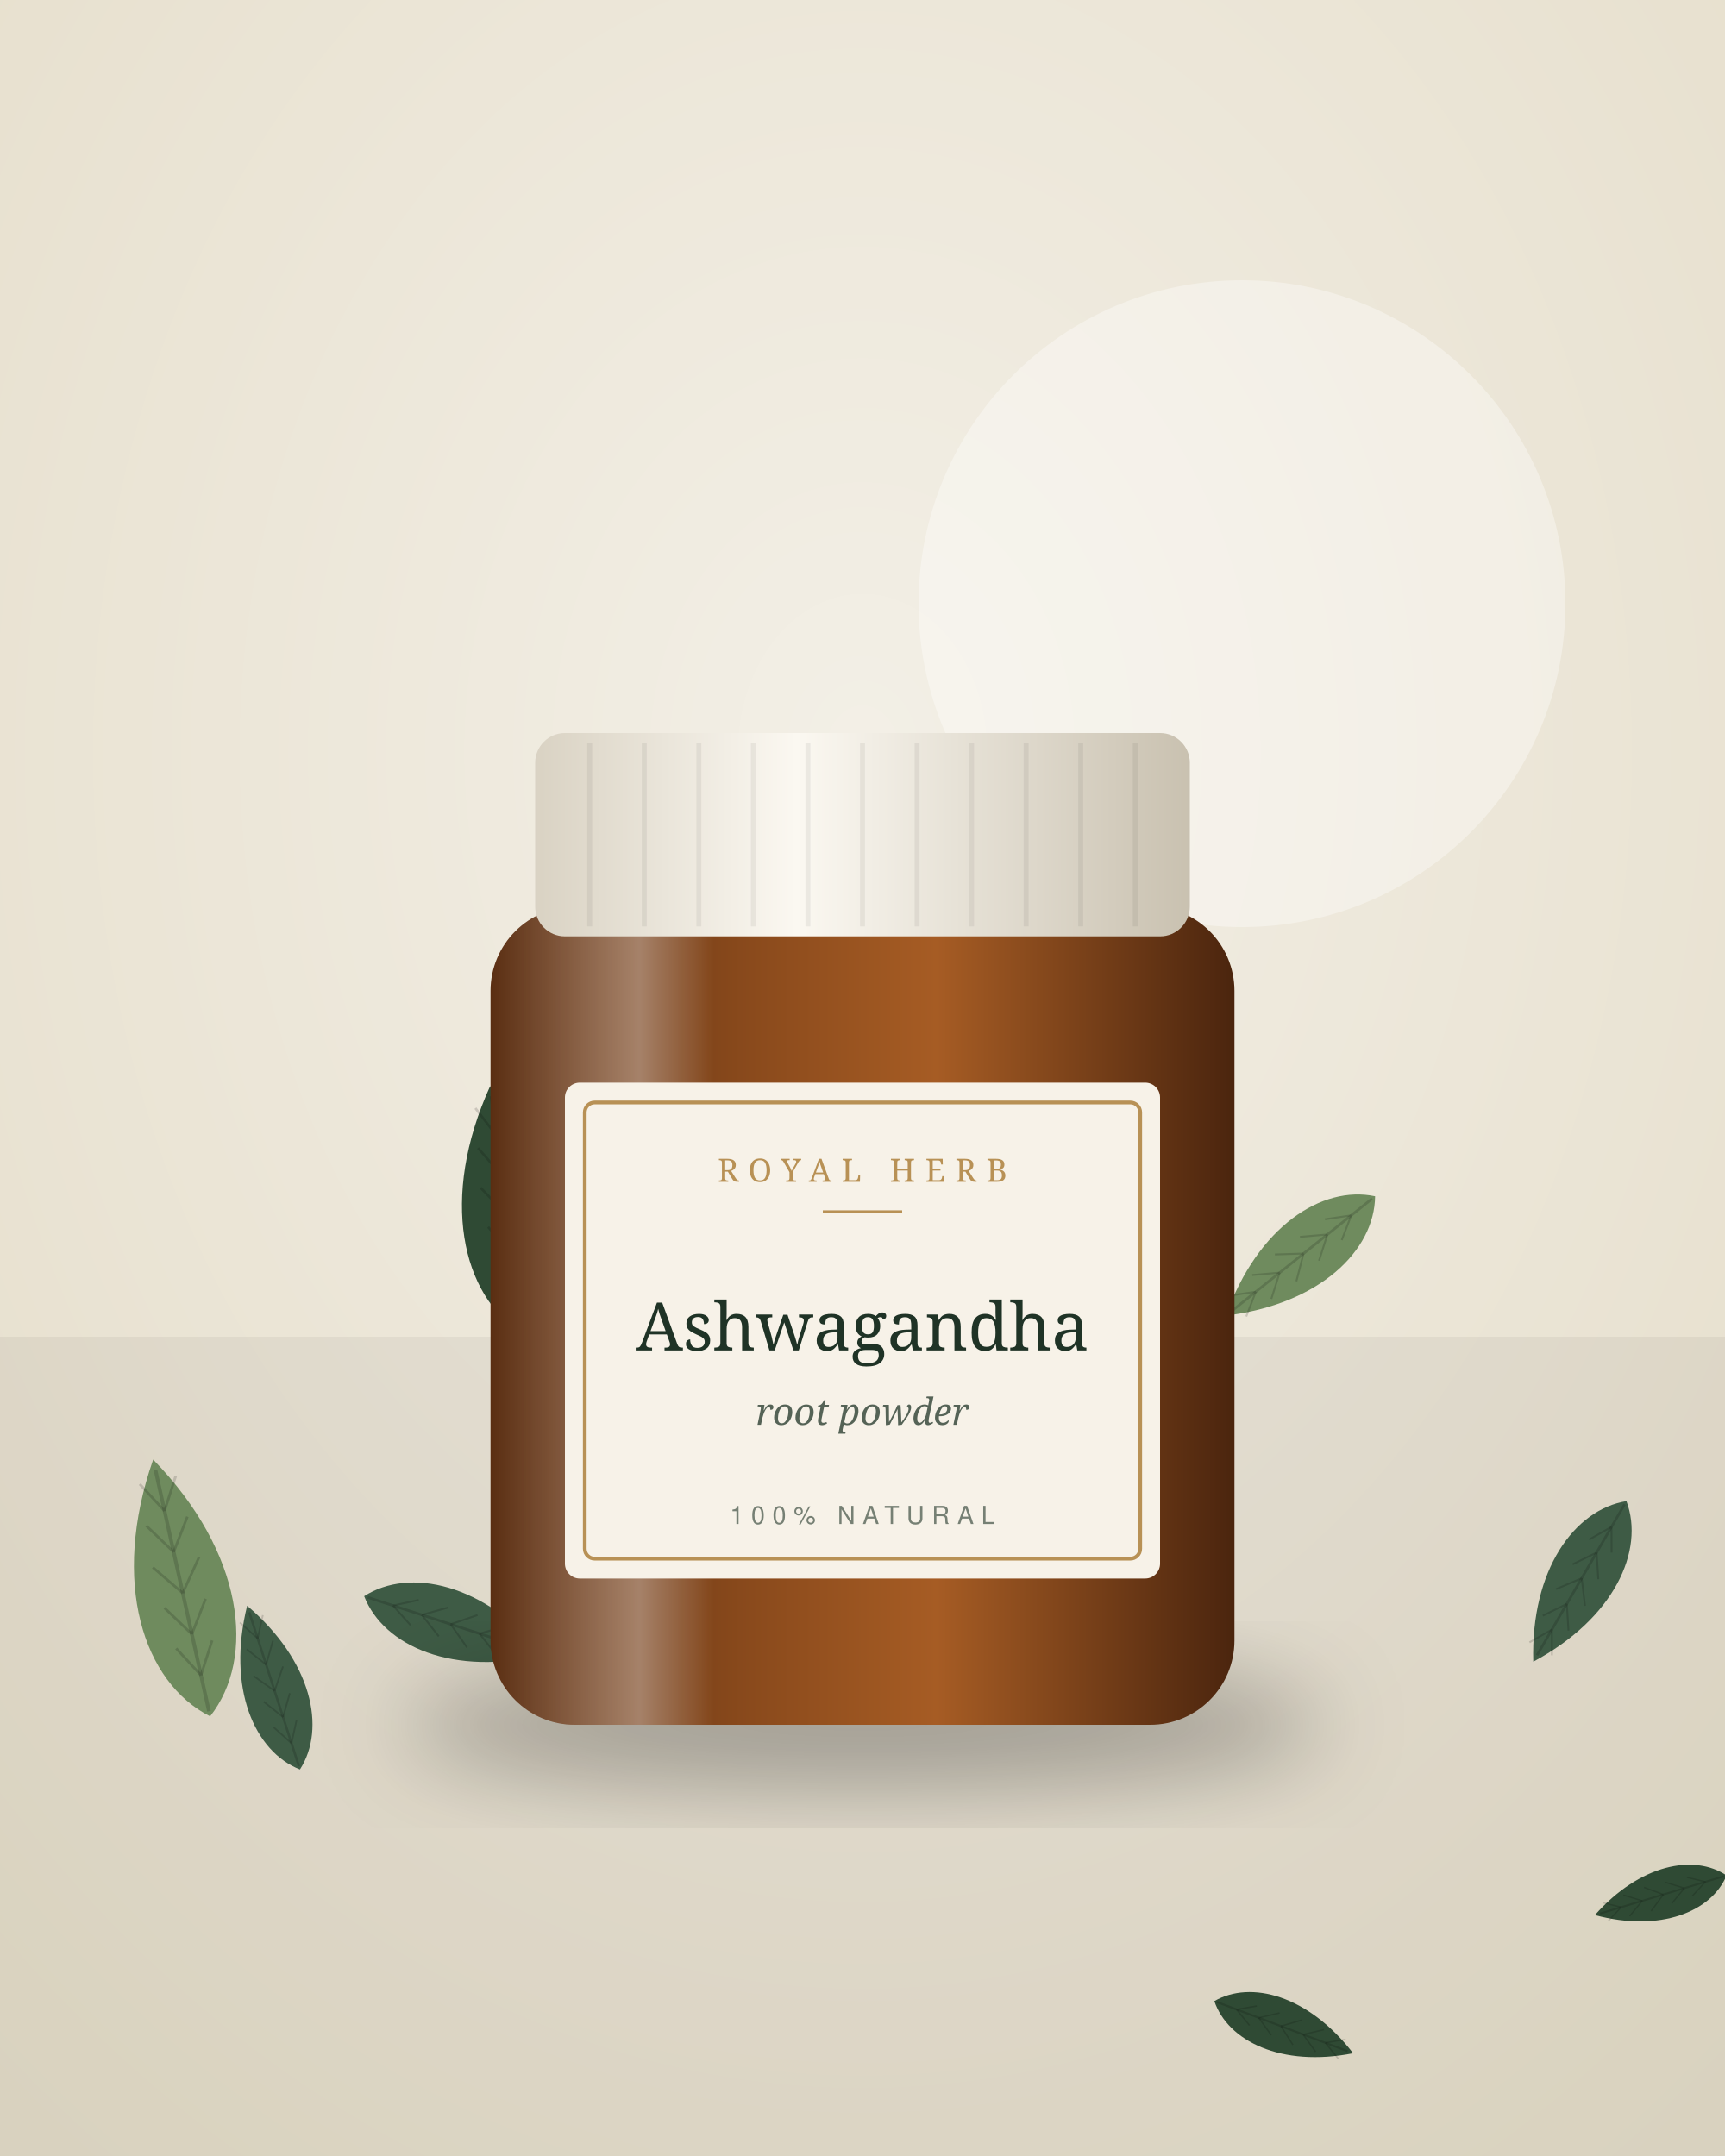
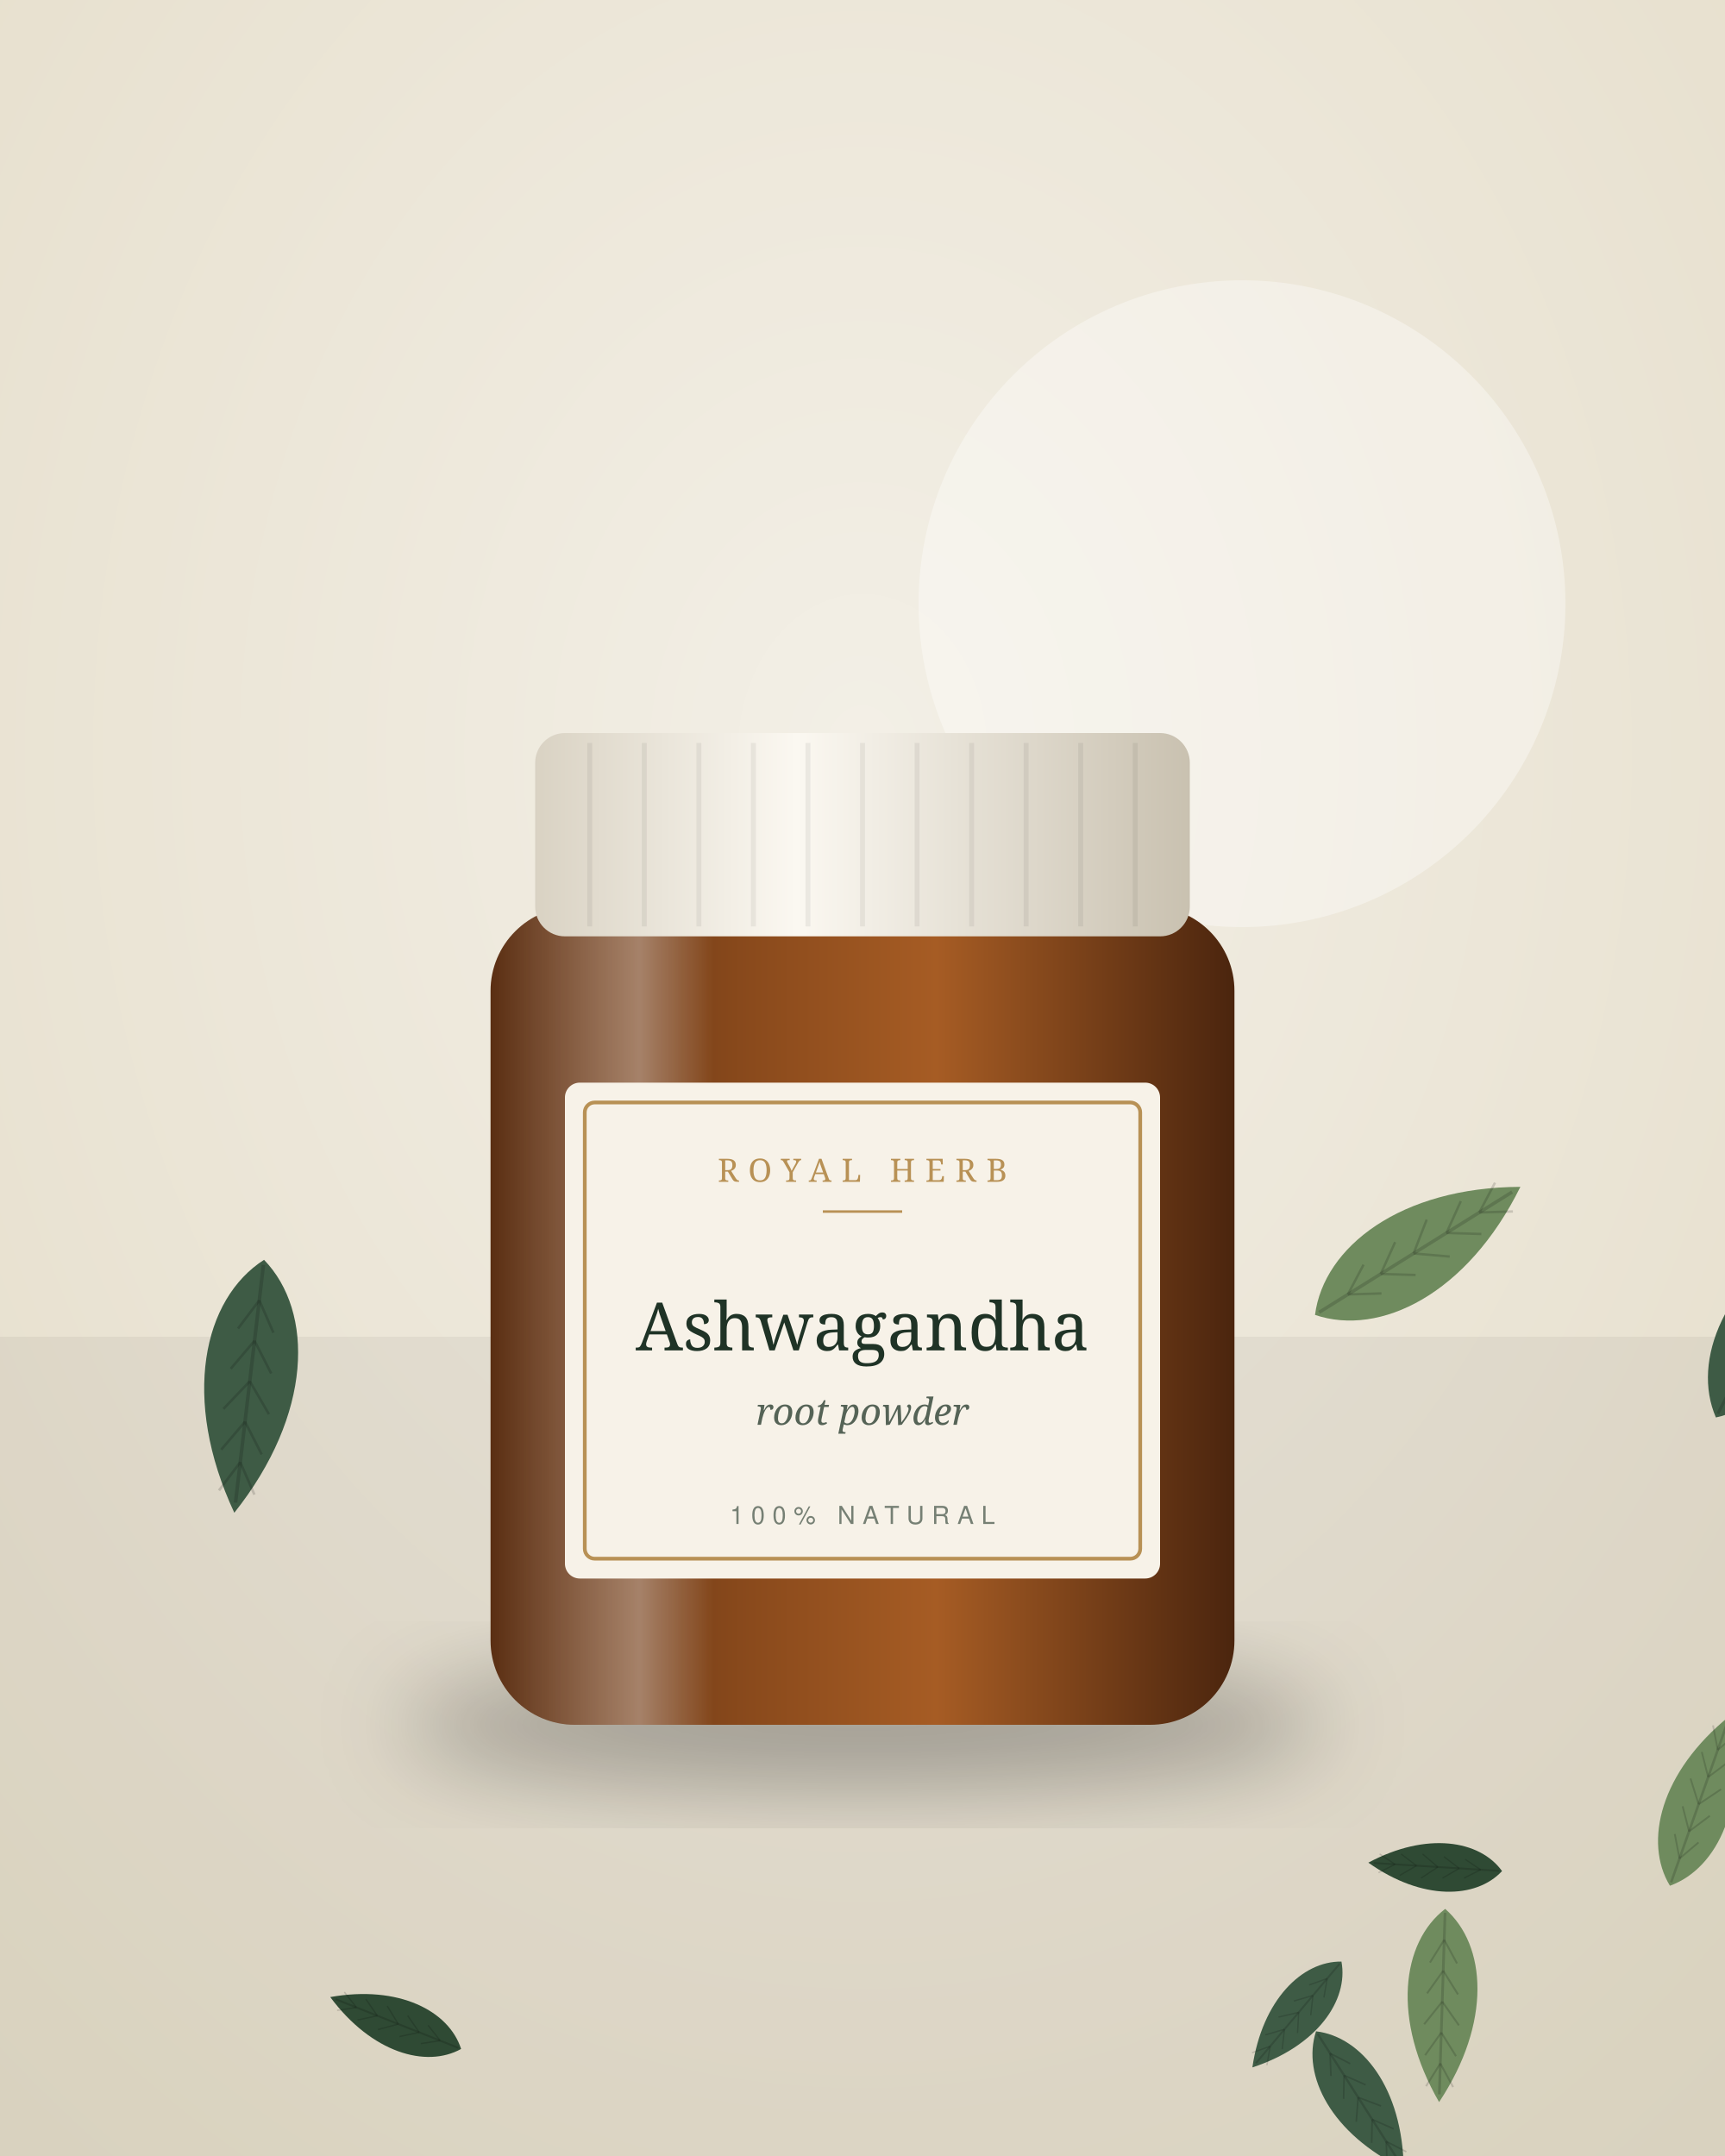
<svg xmlns="http://www.w3.org/2000/svg" viewBox="0 0 800 1000" width="800" height="1000">
  <defs>
    <filter id="shashwagandhab" x="-30%" y="-30%" width="160%" height="160%">
      <feGaussianBlur stdDeviation="18" />
    </filter>
    <linearGradient id="amberashwagandhab" x1="0" x2="1">
      <stop offset="0" stop-color="#5a2e12" />
      <stop offset=".35" stop-color="#8a4a1c" />
      <stop offset=".6" stop-color="#a65c24" />
      <stop offset="1" stop-color="#4b250e" />
    </linearGradient>
    <linearGradient id="glassashwagandhab" x1="0" x2="1">
      <stop offset="0" stop-color="#fff" stop-opacity="0" />
      <stop offset=".2" stop-color="#fff" stop-opacity=".35" />
      <stop offset=".3" stop-color="#fff" stop-opacity="0" />
    </linearGradient>
    <linearGradient id="capashwagandhab" x1="0" x2="1">
      <stop offset="0" stop-color="#d9d2c3" />
      <stop offset=".4" stop-color="#fbf8f1" />
      <stop offset="1" stop-color="#c9c1b0" />
    </linearGradient>
    <linearGradient id="goldcapashwagandhab" x1="0" x2="1">
      <stop offset="0" stop-color="#8c6a35" />
      <stop offset=".45" stop-color="#e3c68f" />
      <stop offset="1" stop-color="#7a5a2b" />
    </linearGradient>
    <linearGradient id="kraftashwagandhab" x1="0" x2="1">
      <stop offset="0" stop-color="#b08a5e" />
      <stop offset=".5" stop-color="#d2b08a" />
      <stop offset="1" stop-color="#a27c52" />
    </linearGradient>
    <linearGradient id="tinashwagandhab" x1="0" x2="1">
      <stop offset="0" stop-color="#16241b" />
      <stop offset=".45" stop-color="#2f4a38" />
      <stop offset="1" stop-color="#132019" />
    </linearGradient>
    <radialGradient id="bgashwagandhab" cx=".5" cy=".35" r=".8">
      <stop offset="0" stop-color="#fff" stop-opacity=".55" />
      <stop offset="1" stop-color="#fff" stop-opacity="0" />
    </radialGradient>
  </defs>
  <rect width="800" height="1000" fill="#E4DCC8" />
  <rect width="800" height="1000" fill="url(#bgashwagandhab)" />
  <rect x="0" y="620.0" width="800" height="380.0" fill="#000" opacity=".05" />
  <circle cx="576.0" cy="280.0" r="150" fill="#fff" opacity=".35" />
-   <g transform="translate(538.5967 762.9834) rotate(255.0879) scale(0.6557925)">
+   <g transform="translate(795.7781 657.4498) rotate(297.2481) scale(1.008445)">
+     <path d="M0 0 C 18 -22, 58 -26, 100 0 C 58 26, 18 22, 0 0Z" fill="#3E5B45" />
+     <path d="M2 0 L96 0" stroke="rgba(0,0,0,.15)" stroke-width="1.4" fill="none" />
+     <path d="M16 0 L28 -7 M16 0 L28 7" stroke="rgba(0,0,0,.15)" stroke-width="1" fill="none" />
+     <path d="M32 0 L44 -8 M32 0 L44 8" stroke="rgba(0,0,0,.15)" stroke-width="1" fill="none" />
+     <path d="M48 0 L60 -9 M48 0 L60 9" stroke="rgba(0,0,0,.15)" stroke-width="1" fill="none" />
+     <path d="M64 0 L76 -8 M64 0 L76 8" stroke="rgba(0,0,0,.15)" stroke-width="1" fill="none" />
+     <path d="M80 0 L92 -7 M80 0 L92 7" stroke="rgba(0,0,0,.15)" stroke-width="1" fill="none" />
+   </g>
+   <g transform="translate(670.2303 885.3882) rotate(91.80496) scale(0.8964846)">
+     <path d="M0 0 C 18 -22, 58 -26, 100 0 C 58 26, 18 22, 0 0Z" fill="#6F8B5E" />
+     <path d="M2 0 L96 0" stroke="rgba(0,0,0,.15)" stroke-width="1.4" fill="none" />
+     <path d="M16 0 L28 -7 M16 0 L28 7" stroke="rgba(0,0,0,.15)" stroke-width="1" fill="none" />
+     <path d="M32 0 L44 -8 M32 0 L44 8" stroke="rgba(0,0,0,.15)" stroke-width="1" fill="none" />
+     <path d="M48 0 L60 -9 M48 0 L60 9" stroke="rgba(0,0,0,.15)" stroke-width="1" fill="none" />
+     <path d="M64 0 L76 -8 M64 0 L76 8" stroke="rgba(0,0,0,.15)" stroke-width="1" fill="none" />
+     <path d="M80 0 L92 -7 M80 0 L92 7" stroke="rgba(0,0,0,.15)" stroke-width="1" fill="none" />
+   </g>
+   <g transform="translate(609.8595 609.8838) rotate(328.0516) scale(1.122509)">
+     <path d="M0 0 C 18 -22, 58 -26, 100 0 C 58 26, 18 22, 0 0Z" fill="#6F8B5E" />
+     <path d="M2 0 L96 0" stroke="rgba(0,0,0,.15)" stroke-width="1.4" fill="none" />
+     <path d="M16 0 L28 -7 M16 0 L28 7" stroke="rgba(0,0,0,.15)" stroke-width="1" fill="none" />
+     <path d="M32 0 L44 -8 M32 0 L44 8" stroke="rgba(0,0,0,.15)" stroke-width="1" fill="none" />
+     <path d="M48 0 L60 -9 M48 0 L60 9" stroke="rgba(0,0,0,.15)" stroke-width="1" fill="none" />
+     <path d="M64 0 L76 -8 M64 0 L76 8" stroke="rgba(0,0,0,.15)" stroke-width="1" fill="none" />
+     <path d="M80 0 L92 -7 M80 0 L92 7" stroke="rgba(0,0,0,.15)" stroke-width="1" fill="none" />
+   </g>
+   <g transform="translate(275.8594 799.3858) rotate(275.9325) scale(1.040975)">
+     <path d="M0 0 C 18 -22, 58 -26, 100 0 C 58 26, 18 22, 0 0Z" fill="#6F8B5E" />
+     <path d="M2 0 L96 0" stroke="rgba(0,0,0,.15)" stroke-width="1.4" fill="none" />
+     <path d="M16 0 L28 -7 M16 0 L28 7" stroke="rgba(0,0,0,.15)" stroke-width="1" fill="none" />
+     <path d="M32 0 L44 -8 M32 0 L44 8" stroke="rgba(0,0,0,.15)" stroke-width="1" fill="none" />
+     <path d="M48 0 L60 -9 M48 0 L60 9" stroke="rgba(0,0,0,.15)" stroke-width="1" fill="none" />
+     <path d="M64 0 L76 -8 M64 0 L76 8" stroke="rgba(0,0,0,.15)" stroke-width="1" fill="none" />
+     <path d="M80 0 L92 -7 M80 0 L92 7" stroke="rgba(0,0,0,.15)" stroke-width="1" fill="none" />
+   </g>
+   <g transform="translate(610.342 942.1643) rotate(57.50394) scale(0.7568264)">
+     <path d="M0 0 C 18 -22, 58 -26, 100 0 C 58 26, 18 22, 0 0Z" fill="#3E5B45" />
+     <path d="M2 0 L96 0" stroke="rgba(0,0,0,.15)" stroke-width="1.4" fill="none" />
+     <path d="M16 0 L28 -7 M16 0 L28 7" stroke="rgba(0,0,0,.15)" stroke-width="1" fill="none" />
+     <path d="M32 0 L44 -8 M32 0 L44 8" stroke="rgba(0,0,0,.15)" stroke-width="1" fill="none" />
+     <path d="M48 0 L60 -9 M48 0 L60 9" stroke="rgba(0,0,0,.15)" stroke-width="1" fill="none" />
+     <path d="M64 0 L76 -8 M64 0 L76 8" stroke="rgba(0,0,0,.15)" stroke-width="1" fill="none" />
+     <path d="M80 0 L92 -7 M80 0 L92 7" stroke="rgba(0,0,0,.15)" stroke-width="1" fill="none" />
+   </g>
+   <g transform="translate(696.6014 867.8434) rotate(183.6007) scale(0.621254)">
    <path d="M0 0 C 18 -22, 58 -26, 100 0 C 58 26, 18 22, 0 0Z" fill="#2F4A34" />
    <path d="M2 0 L96 0" stroke="rgba(0,0,0,.15)" stroke-width="1.4" fill="none" />
    <path d="M16 0 L28 -7 M16 0 L28 7" stroke="rgba(0,0,0,.15)" stroke-width="1" fill="none" />
    <path d="M32 0 L44 -8 M32 0 L44 8" stroke="rgba(0,0,0,.15)" stroke-width="1" fill="none" />
    <path d="M48 0 L60 -9 M48 0 L60 9" stroke="rgba(0,0,0,.15)" stroke-width="1" fill="none" />
    <path d="M64 0 L76 -8 M64 0 L76 8" stroke="rgba(0,0,0,.15)" stroke-width="1" fill="none" />
    <path d="M80 0 L92 -7 M80 0 L92 7" stroke="rgba(0,0,0,.15)" stroke-width="1" fill="none" />
  </g>
-   <g transform="translate(242.0046 618.311) rotate(262.6851) scale(1.154621)">
+   <g transform="translate(213.8419 950.3462) rotate(201.6268) scale(0.6527875)">
    <path d="M0 0 C 18 -22, 58 -26, 100 0 C 58 26, 18 22, 0 0Z" fill="#2F4A34" />
    <path d="M2 0 L96 0" stroke="rgba(0,0,0,.15)" stroke-width="1.4" fill="none" />
    <path d="M16 0 L28 -7 M16 0 L28 7" stroke="rgba(0,0,0,.15)" stroke-width="1" fill="none" />
    <path d="M32 0 L44 -8 M32 0 L44 8" stroke="rgba(0,0,0,.15)" stroke-width="1" fill="none" />
    <path d="M48 0 L60 -9 M48 0 L60 9" stroke="rgba(0,0,0,.15)" stroke-width="1" fill="none" />
    <path d="M64 0 L76 -8 M64 0 L76 8" stroke="rgba(0,0,0,.15)" stroke-width="1" fill="none" />
    <path d="M80 0 L92 -7 M80 0 L92 7" stroke="rgba(0,0,0,.15)" stroke-width="1" fill="none" />
  </g>
-   <g transform="translate(168.8845 740.3516) rotate(17.96592) scale(0.8785652)">
+   <g transform="translate(122.4568 584.3299) rotate(96.70323) scale(1.181264)">
    <path d="M0 0 C 18 -22, 58 -26, 100 0 C 58 26, 18 22, 0 0Z" fill="#3E5B45" />
    <path d="M2 0 L96 0" stroke="rgba(0,0,0,.15)" stroke-width="1.4" fill="none" />
    <path d="M16 0 L28 -7 M16 0 L28 7" stroke="rgba(0,0,0,.15)" stroke-width="1" fill="none" />
    <path d="M32 0 L44 -8 M32 0 L44 8" stroke="rgba(0,0,0,.15)" stroke-width="1" fill="none" />
    <path d="M48 0 L60 -9 M48 0 L60 9" stroke="rgba(0,0,0,.15)" stroke-width="1" fill="none" />
    <path d="M64 0 L76 -8 M64 0 L76 8" stroke="rgba(0,0,0,.15)" stroke-width="1" fill="none" />
    <path d="M80 0 L92 -7 M80 0 L92 7" stroke="rgba(0,0,0,.15)" stroke-width="1" fill="none" />
  </g>
-   <g transform="translate(754.2923 696.2537) rotate(120.1213) scale(0.8610619)">
-     <path d="M0 0 C 18 -22, 58 -26, 100 0 C 58 26, 18 22, 0 0Z" fill="#3E5B45" />
-     <path d="M2 0 L96 0" stroke="rgba(0,0,0,.15)" stroke-width="1.4" fill="none" />
-     <path d="M16 0 L28 -7 M16 0 L28 7" stroke="rgba(0,0,0,.15)" stroke-width="1" fill="none" />
-     <path d="M32 0 L44 -8 M32 0 L44 8" stroke="rgba(0,0,0,.15)" stroke-width="1" fill="none" />
-     <path d="M48 0 L60 -9 M48 0 L60 9" stroke="rgba(0,0,0,.15)" stroke-width="1" fill="none" />
-     <path d="M64 0 L76 -8 M64 0 L76 8" stroke="rgba(0,0,0,.15)" stroke-width="1" fill="none" />
-     <path d="M80 0 L92 -7 M80 0 L92 7" stroke="rgba(0,0,0,.15)" stroke-width="1" fill="none" />
-   </g>
-   <g transform="translate(637.7342 554.8614) rotate(141.3275) scale(0.8858505)">
+   <g transform="translate(774.462 874.6494) rotate(289.3903) scale(0.8347933)">
    <path d="M0 0 C 18 -22, 58 -26, 100 0 C 58 26, 18 22, 0 0Z" fill="#6F8B5E" />
    <path d="M2 0 L96 0" stroke="rgba(0,0,0,.15)" stroke-width="1.4" fill="none" />
    <path d="M16 0 L28 -7 M16 0 L28 7" stroke="rgba(0,0,0,.15)" stroke-width="1" fill="none" />
    <path d="M32 0 L44 -8 M32 0 L44 8" stroke="rgba(0,0,0,.15)" stroke-width="1" fill="none" />
    <path d="M48 0 L60 -9 M48 0 L60 9" stroke="rgba(0,0,0,.15)" stroke-width="1" fill="none" />
    <path d="M64 0 L76 -8 M64 0 L76 8" stroke="rgba(0,0,0,.15)" stroke-width="1" fill="none" />
    <path d="M80 0 L92 -7 M80 0 L92 7" stroke="rgba(0,0,0,.15)" stroke-width="1" fill="none" />
  </g>
-   <g transform="translate(563.1748 928.1543) rotate(20.59491) scale(0.687594)">
-     <path d="M0 0 C 18 -22, 58 -26, 100 0 C 58 26, 18 22, 0 0Z" fill="#2F4A34" />
-     <path d="M2 0 L96 0" stroke="rgba(0,0,0,.15)" stroke-width="1.4" fill="none" />
-     <path d="M16 0 L28 -7 M16 0 L28 7" stroke="rgba(0,0,0,.15)" stroke-width="1" fill="none" />
-     <path d="M32 0 L44 -8 M32 0 L44 8" stroke="rgba(0,0,0,.15)" stroke-width="1" fill="none" />
-     <path d="M48 0 L60 -9 M48 0 L60 9" stroke="rgba(0,0,0,.15)" stroke-width="1" fill="none" />
-     <path d="M64 0 L76 -8 M64 0 L76 8" stroke="rgba(0,0,0,.15)" stroke-width="1" fill="none" />
-     <path d="M80 0 L92 -7 M80 0 L92 7" stroke="rgba(0,0,0,.15)" stroke-width="1" fill="none" />
-   </g>
-   <g transform="translate(139.1066 820.7151) rotate(252.1284) scale(0.7979109)">
+   <g transform="translate(622.1251 909.8212) rotate(130.0838) scale(0.6416493)">
    <path d="M0 0 C 18 -22, 58 -26, 100 0 C 58 26, 18 22, 0 0Z" fill="#3E5B45" />
-     <path d="M2 0 L96 0" stroke="rgba(0,0,0,.15)" stroke-width="1.4" fill="none" />
-     <path d="M16 0 L28 -7 M16 0 L28 7" stroke="rgba(0,0,0,.15)" stroke-width="1" fill="none" />
-     <path d="M32 0 L44 -8 M32 0 L44 8" stroke="rgba(0,0,0,.15)" stroke-width="1" fill="none" />
-     <path d="M48 0 L60 -9 M48 0 L60 9" stroke="rgba(0,0,0,.15)" stroke-width="1" fill="none" />
-     <path d="M64 0 L76 -8 M64 0 L76 8" stroke="rgba(0,0,0,.15)" stroke-width="1" fill="none" />
-     <path d="M80 0 L92 -7 M80 0 L92 7" stroke="rgba(0,0,0,.15)" stroke-width="1" fill="none" />
-   </g>
-   <g transform="translate(800.7228 869.8809) rotate(163.2516) scale(0.6376985)">
-     <path d="M0 0 C 18 -22, 58 -26, 100 0 C 58 26, 18 22, 0 0Z" fill="#2F4A34" />
-     <path d="M2 0 L96 0" stroke="rgba(0,0,0,.15)" stroke-width="1.4" fill="none" />
-     <path d="M16 0 L28 -7 M16 0 L28 7" stroke="rgba(0,0,0,.15)" stroke-width="1" fill="none" />
-     <path d="M32 0 L44 -8 M32 0 L44 8" stroke="rgba(0,0,0,.15)" stroke-width="1" fill="none" />
-     <path d="M48 0 L60 -9 M48 0 L60 9" stroke="rgba(0,0,0,.15)" stroke-width="1" fill="none" />
-     <path d="M64 0 L76 -8 M64 0 L76 8" stroke="rgba(0,0,0,.15)" stroke-width="1" fill="none" />
-     <path d="M80 0 L92 -7 M80 0 L92 7" stroke="rgba(0,0,0,.15)" stroke-width="1" fill="none" />
-   </g>
-   <g transform="translate(97.44042 796.0787) rotate(257.499) scale(1.219965)">
-     <path d="M0 0 C 18 -22, 58 -26, 100 0 C 58 26, 18 22, 0 0Z" fill="#6F8B5E" />
-     <path d="M2 0 L96 0" stroke="rgba(0,0,0,.15)" stroke-width="1.4" fill="none" />
-     <path d="M16 0 L28 -7 M16 0 L28 7" stroke="rgba(0,0,0,.15)" stroke-width="1" fill="none" />
-     <path d="M32 0 L44 -8 M32 0 L44 8" stroke="rgba(0,0,0,.15)" stroke-width="1" fill="none" />
-     <path d="M48 0 L60 -9 M48 0 L60 9" stroke="rgba(0,0,0,.15)" stroke-width="1" fill="none" />
-     <path d="M64 0 L76 -8 M64 0 L76 8" stroke="rgba(0,0,0,.15)" stroke-width="1" fill="none" />
-     <path d="M80 0 L92 -7 M80 0 L92 7" stroke="rgba(0,0,0,.15)" stroke-width="1" fill="none" />
-   </g>
-   <g transform="translate(524.1364 752.6327) rotate(249.1821) scale(1.232331)">
-     <path d="M0 0 C 18 -22, 58 -26, 100 0 C 58 26, 18 22, 0 0Z" fill="#6F8B5E" />
    <path d="M2 0 L96 0" stroke="rgba(0,0,0,.15)" stroke-width="1.4" fill="none" />
    <path d="M16 0 L28 -7 M16 0 L28 7" stroke="rgba(0,0,0,.15)" stroke-width="1" fill="none" />
    <path d="M32 0 L44 -8 M32 0 L44 8" stroke="rgba(0,0,0,.15)" stroke-width="1" fill="none" />
    <path d="M48 0 L60 -9 M48 0 L60 9" stroke="rgba(0,0,0,.15)" stroke-width="1" fill="none" />
    <path d="M64 0 L76 -8 M64 0 L76 8" stroke="rgba(0,0,0,.15)" stroke-width="1" fill="none" />
    <path d="M80 0 L92 -7 M80 0 L92 7" stroke="rgba(0,0,0,.15)" stroke-width="1" fill="none" />
  </g>
  <g transform="translate(400.0 800.0) scale(1.15) translate(-400.0 -800.0)">
    <ellipse cx="400.0" cy="800.0" rx="186.0" ry="26" fill="#000" opacity=".28" filter="url(#shashwagandhab)" />
    <rect x="250.0" y="470.0" width="300" height="330" rx="34" fill="url(#amberashwagandhab)" />
    <rect x="250.0" y="470.0" width="300" height="330" rx="34" fill="url(#glassashwagandhab)" />
    <rect x="268.0" y="400.0" width="264" height="82" rx="12" fill="url(#capashwagandhab)" />
    <path d="M290.0 404.0 v74" stroke="#000" stroke-opacity=".06" stroke-width="2" />
    <path d="M312.0 404.0 v74" stroke="#000" stroke-opacity=".06" stroke-width="2" />
    <path d="M334.0 404.0 v74" stroke="#000" stroke-opacity=".06" stroke-width="2" />
    <path d="M356.0 404.0 v74" stroke="#000" stroke-opacity=".06" stroke-width="2" />
    <path d="M378.0 404.0 v74" stroke="#000" stroke-opacity=".06" stroke-width="2" />
    <path d="M400.0 404.0 v74" stroke="#000" stroke-opacity=".06" stroke-width="2" />
    <path d="M422.0 404.0 v74" stroke="#000" stroke-opacity=".06" stroke-width="2" />
    <path d="M444.0 404.0 v74" stroke="#000" stroke-opacity=".06" stroke-width="2" />
    <path d="M466.0 404.0 v74" stroke="#000" stroke-opacity=".06" stroke-width="2" />
    <path d="M488.0 404.0 v74" stroke="#000" stroke-opacity=".06" stroke-width="2" />
    <path d="M510.0 404.0 v74" stroke="#000" stroke-opacity=".06" stroke-width="2" />
    <rect x="280.0" y="541.0" width="240" height="200" rx="6" fill="#F7F2E8" />
    <rect x="288.0" y="549.0" width="224" height="184" rx="4" fill="none" stroke="#B89155" stroke-width="1.5" />
    <text x="400.0" y="581.0" text-anchor="middle" font-family="Georgia, serif" font-size="13" letter-spacing="4" fill="#B89155">ROYAL HERB</text>
    <path d="M384.0 593.0 h32" stroke="#B89155" stroke-width="1" />
    <text x="400.0" y="649.0" text-anchor="middle" font-family="Georgia, serif" font-size="27" fill="#1F3326">Ashwagandha</text>
    <text x="400.0" y="679.0" text-anchor="middle" font-family="Georgia, serif" font-style="italic" font-size="15" fill="#1F3326" opacity=".75">root powder</text>
    <text x="400.0" y="719.0" text-anchor="middle" font-family="Helvetica, Arial, sans-serif" font-size="10" letter-spacing="3" fill="#1F3326" opacity=".6">100% NATURAL</text>
  </g>
</svg>
